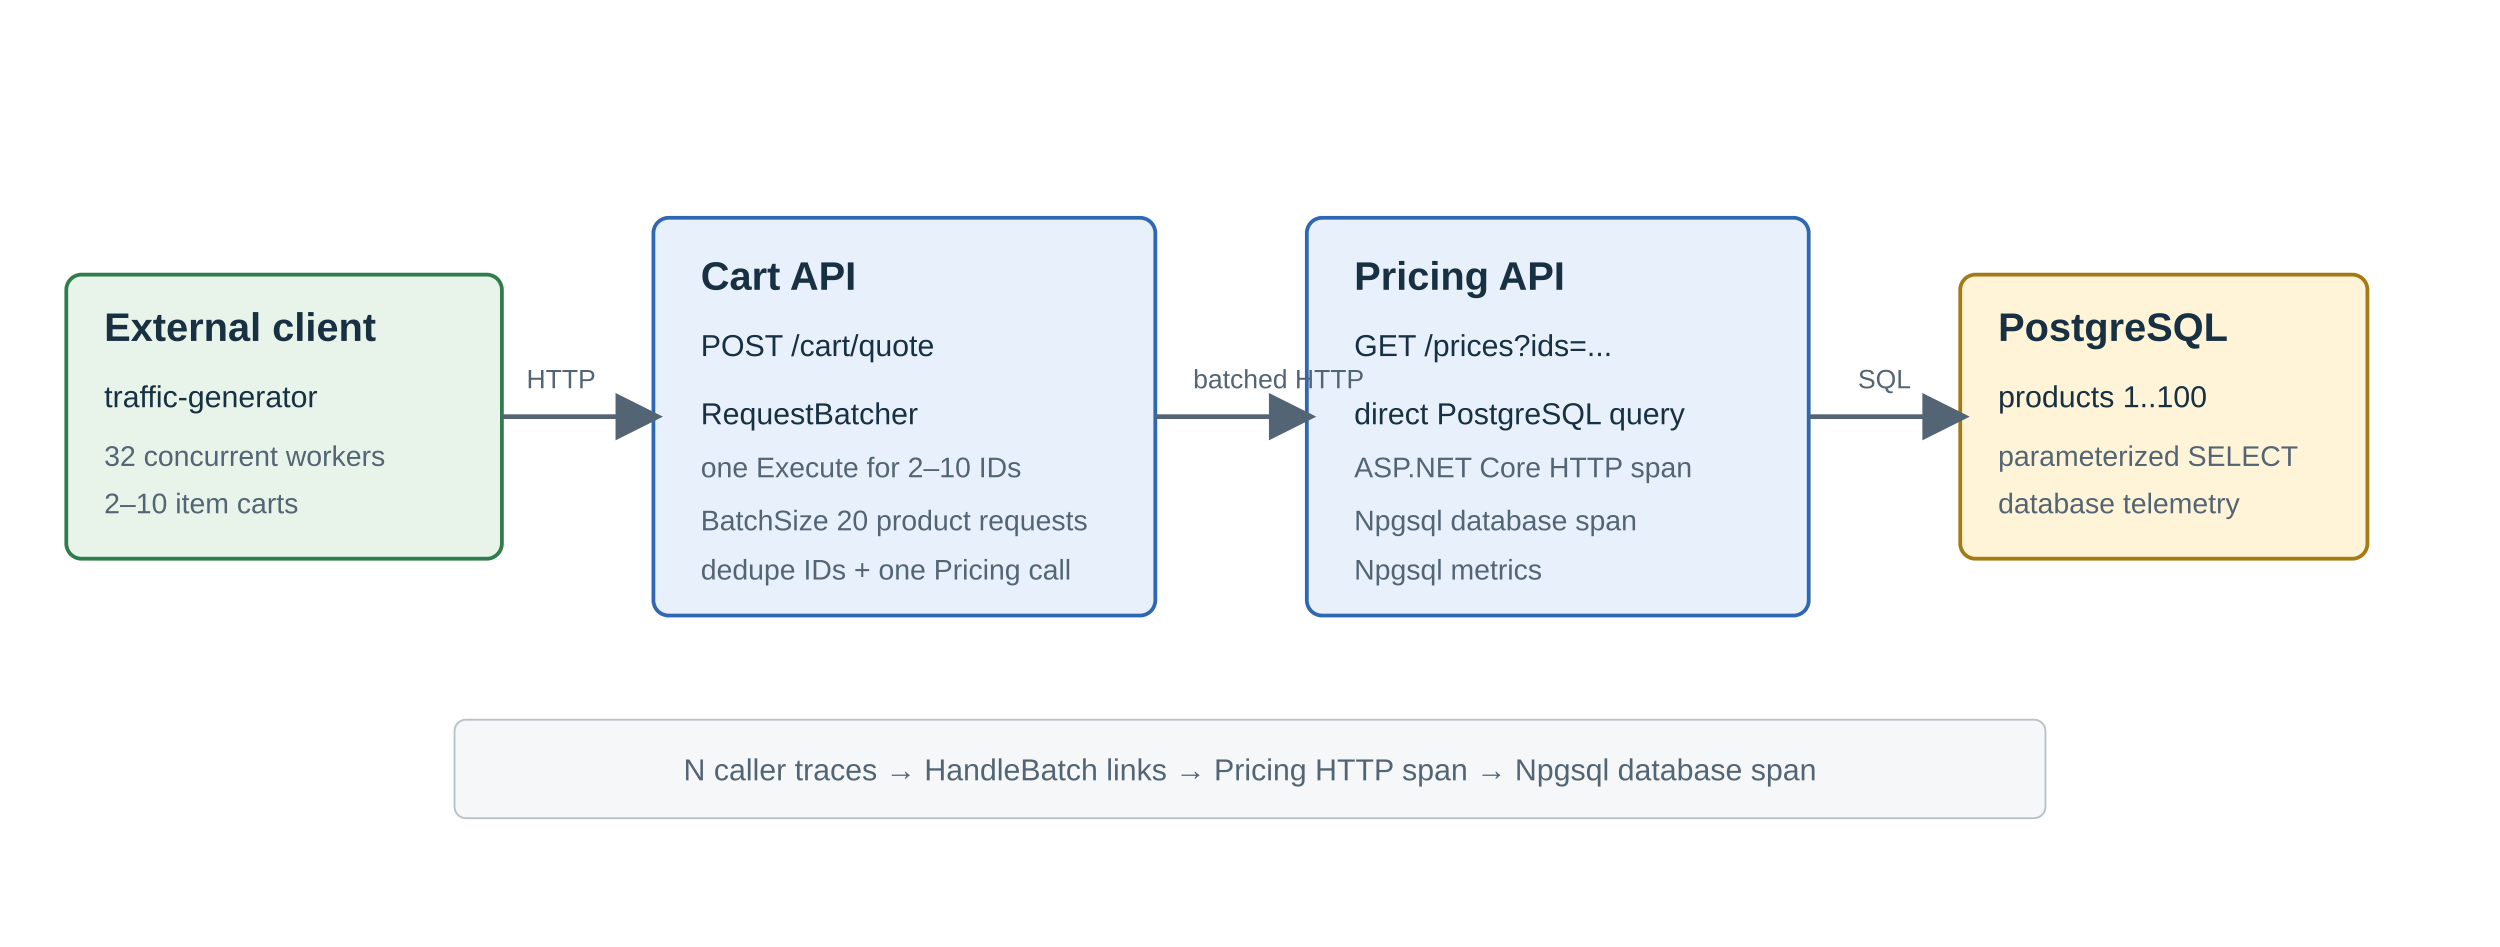
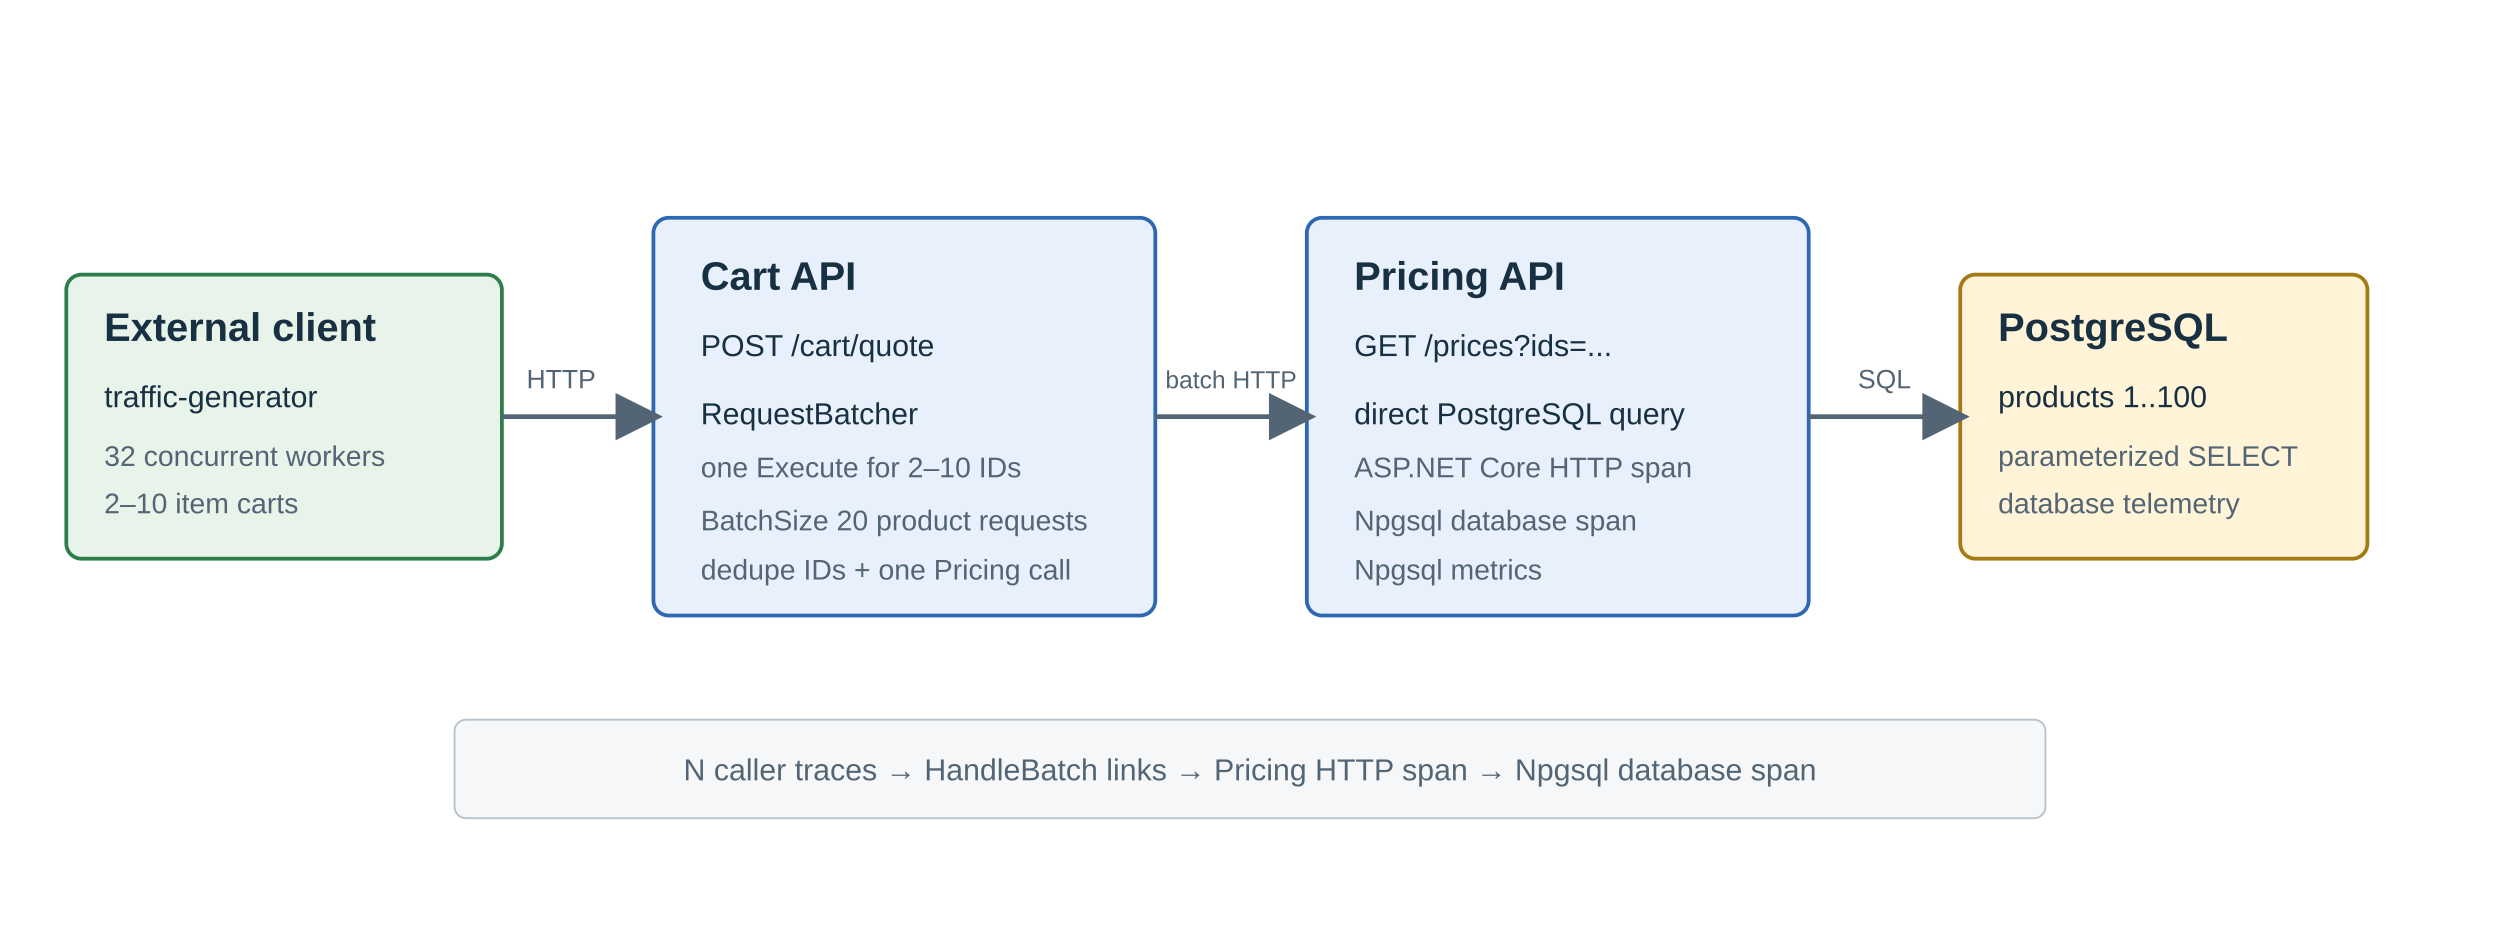
<svg xmlns="http://www.w3.org/2000/svg" width="1320" height="500" viewBox="0 0 1320 500" role="img" aria-labelledby="title desc">
  <defs>
    <marker id="arrow" markerWidth="10" markerHeight="10" refX="8" refY="5" orient="auto" markerUnits="strokeWidth">
      <path d="M 0 0 L 10 5 L 0 10 z" fill="#536574" />
    </marker>
  </defs>
  <rect width="1320" height="500" fill="#ffffff" />
  <g font-family="Arial, Helvetica, sans-serif" fill="#173042">
    <rect x="35" y="145" width="230" height="150" rx="8" fill="#e8f3ea" stroke="#2f7d4a" stroke-width="2" />
    <text x="55" y="180" font-size="21" font-weight="700">External client</text>
    <text x="55" y="215" font-size="16">traffic-generator</text>
    <text x="55" y="246" font-size="15" fill="#536574">32 concurrent workers</text>
    <text x="55" y="271" font-size="15" fill="#536574">2–10 item carts</text>
    <rect x="345" y="115" width="265" height="210" rx="8" fill="#e8f0fb" stroke="#2f68b2" stroke-width="2" />
    <text x="370" y="153" font-size="21" font-weight="700">Cart API</text>
    <text x="370" y="188" font-size="16">POST /cart/quote</text>
    <text x="370" y="224" font-size="16">RequestBatcher</text>
    <text x="370" y="252" font-size="15" fill="#536574">one Execute for 2–10 IDs</text>
    <text x="370" y="280" font-size="15" fill="#536574">BatchSize 20 product requests</text>
    <text x="370" y="306" font-size="15" fill="#536574">dedupe IDs + one Pricing call</text>
    <rect x="690" y="115" width="265" height="210" rx="8" fill="#e8f0fb" stroke="#2f68b2" stroke-width="2" />
    <text x="715" y="153" font-size="21" font-weight="700">Pricing API</text>
    <text x="715" y="188" font-size="16">GET /prices?ids=...</text>
    <text x="715" y="224" font-size="16">direct PostgreSQL query</text>
    <text x="715" y="252" font-size="15" fill="#536574">ASP.NET Core HTTP span</text>
    <text x="715" y="280" font-size="15" fill="#536574">Npgsql database span</text>
    <text x="715" y="306" font-size="15" fill="#536574">Npgsql metrics</text>
    <rect x="1035" y="145" width="215" height="150" rx="8" fill="#fff4d8" stroke="#a37a13" stroke-width="2" />
    <text x="1055" y="180" font-size="21" font-weight="700">PostgreSQL</text>
    <text x="1055" y="215" font-size="16">products 1..100</text>
    <text x="1055" y="246" font-size="15" fill="#536574">parameterized SELECT</text>
    <text x="1055" y="271" font-size="15" fill="#536574">database telemetry</text>
    <line x1="265" y1="220" x2="345" y2="220" stroke="#536574" stroke-width="2.5" marker-end="url(#arrow)" />
    <text x="278" y="205" font-size="14" fill="#536574">HTTP</text>
    <line x1="610" y1="220" x2="690" y2="220" stroke="#536574" stroke-width="2.5" marker-end="url(#arrow)" />
-     <text x="630" y="205" font-size="14" fill="#536574">batched HTTP</text>
+     <text x="650" y="205" text-anchor="middle" font-size="13" fill="#536574">batch HTTP</text>
    <line x1="955" y1="220" x2="1035" y2="220" stroke="#536574" stroke-width="2.5" marker-end="url(#arrow)" />
    <text x="981" y="205" font-size="14" fill="#536574">SQL</text>
    <rect x="240" y="380" width="840" height="52" rx="6" fill="#f5f7f8" stroke="#b8c2c9" />
    <text x="660" y="412" text-anchor="middle" font-size="16" fill="#536574">N caller traces → HandleBatch links → Pricing HTTP span → Npgsql database span</text>
  </g>
</svg>
